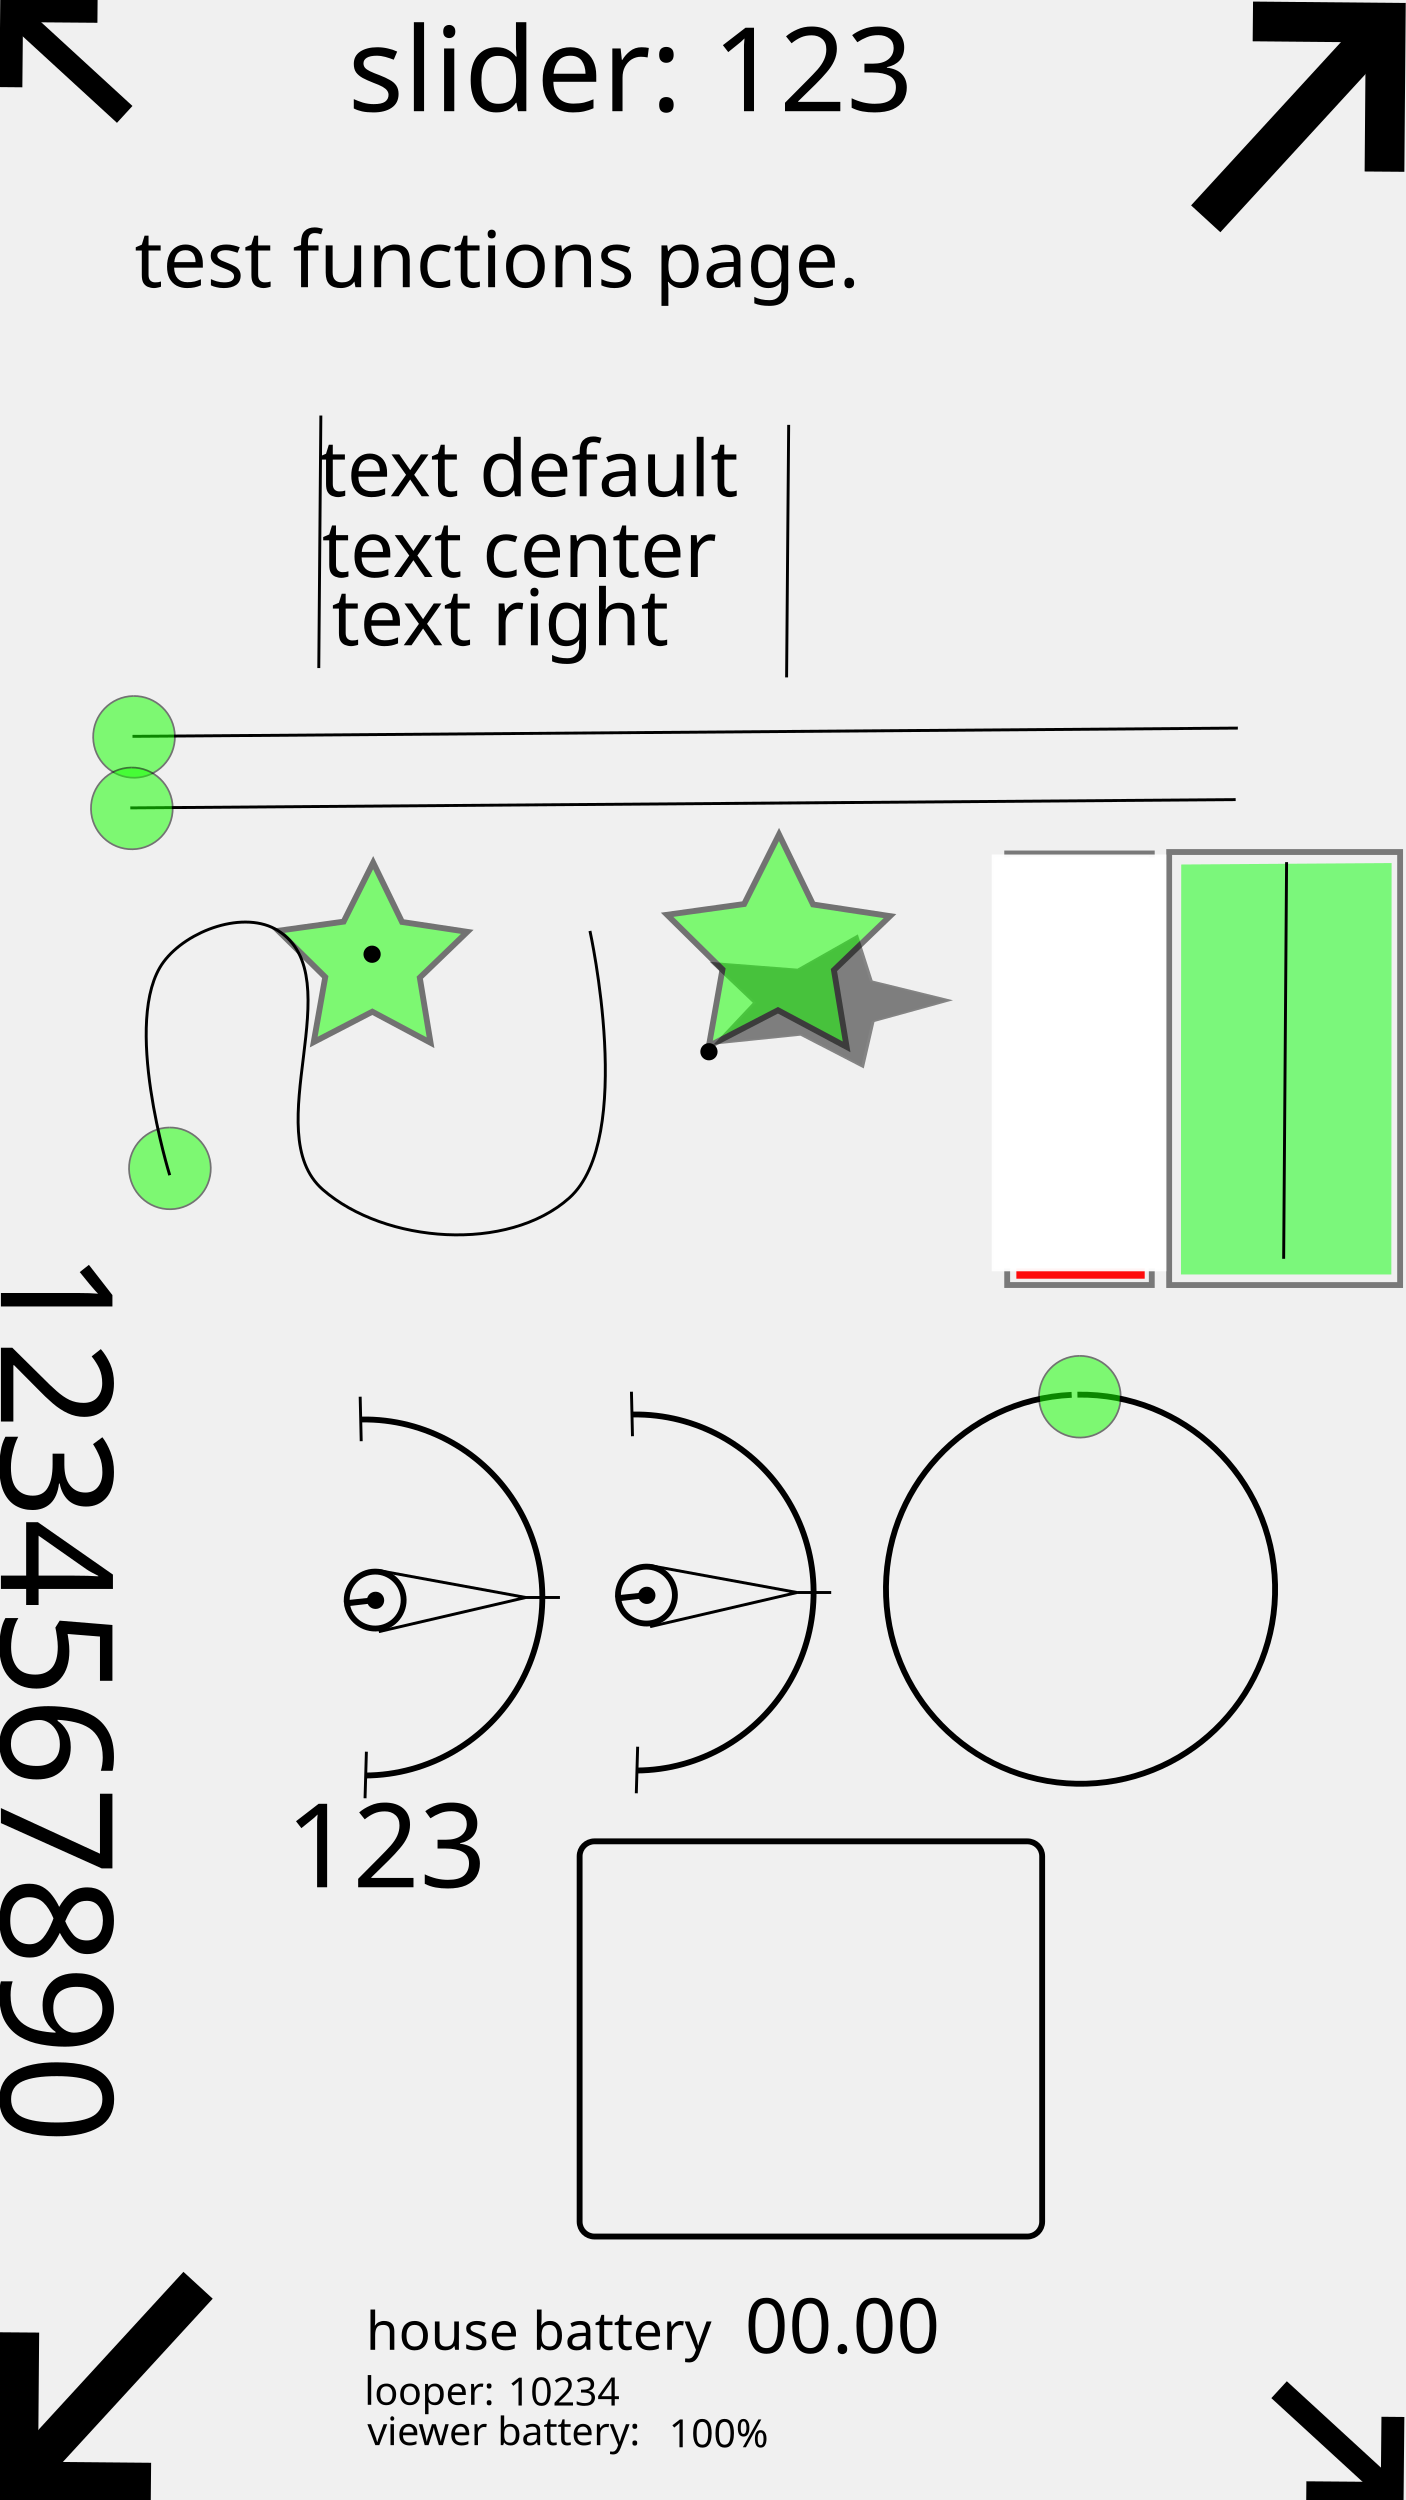
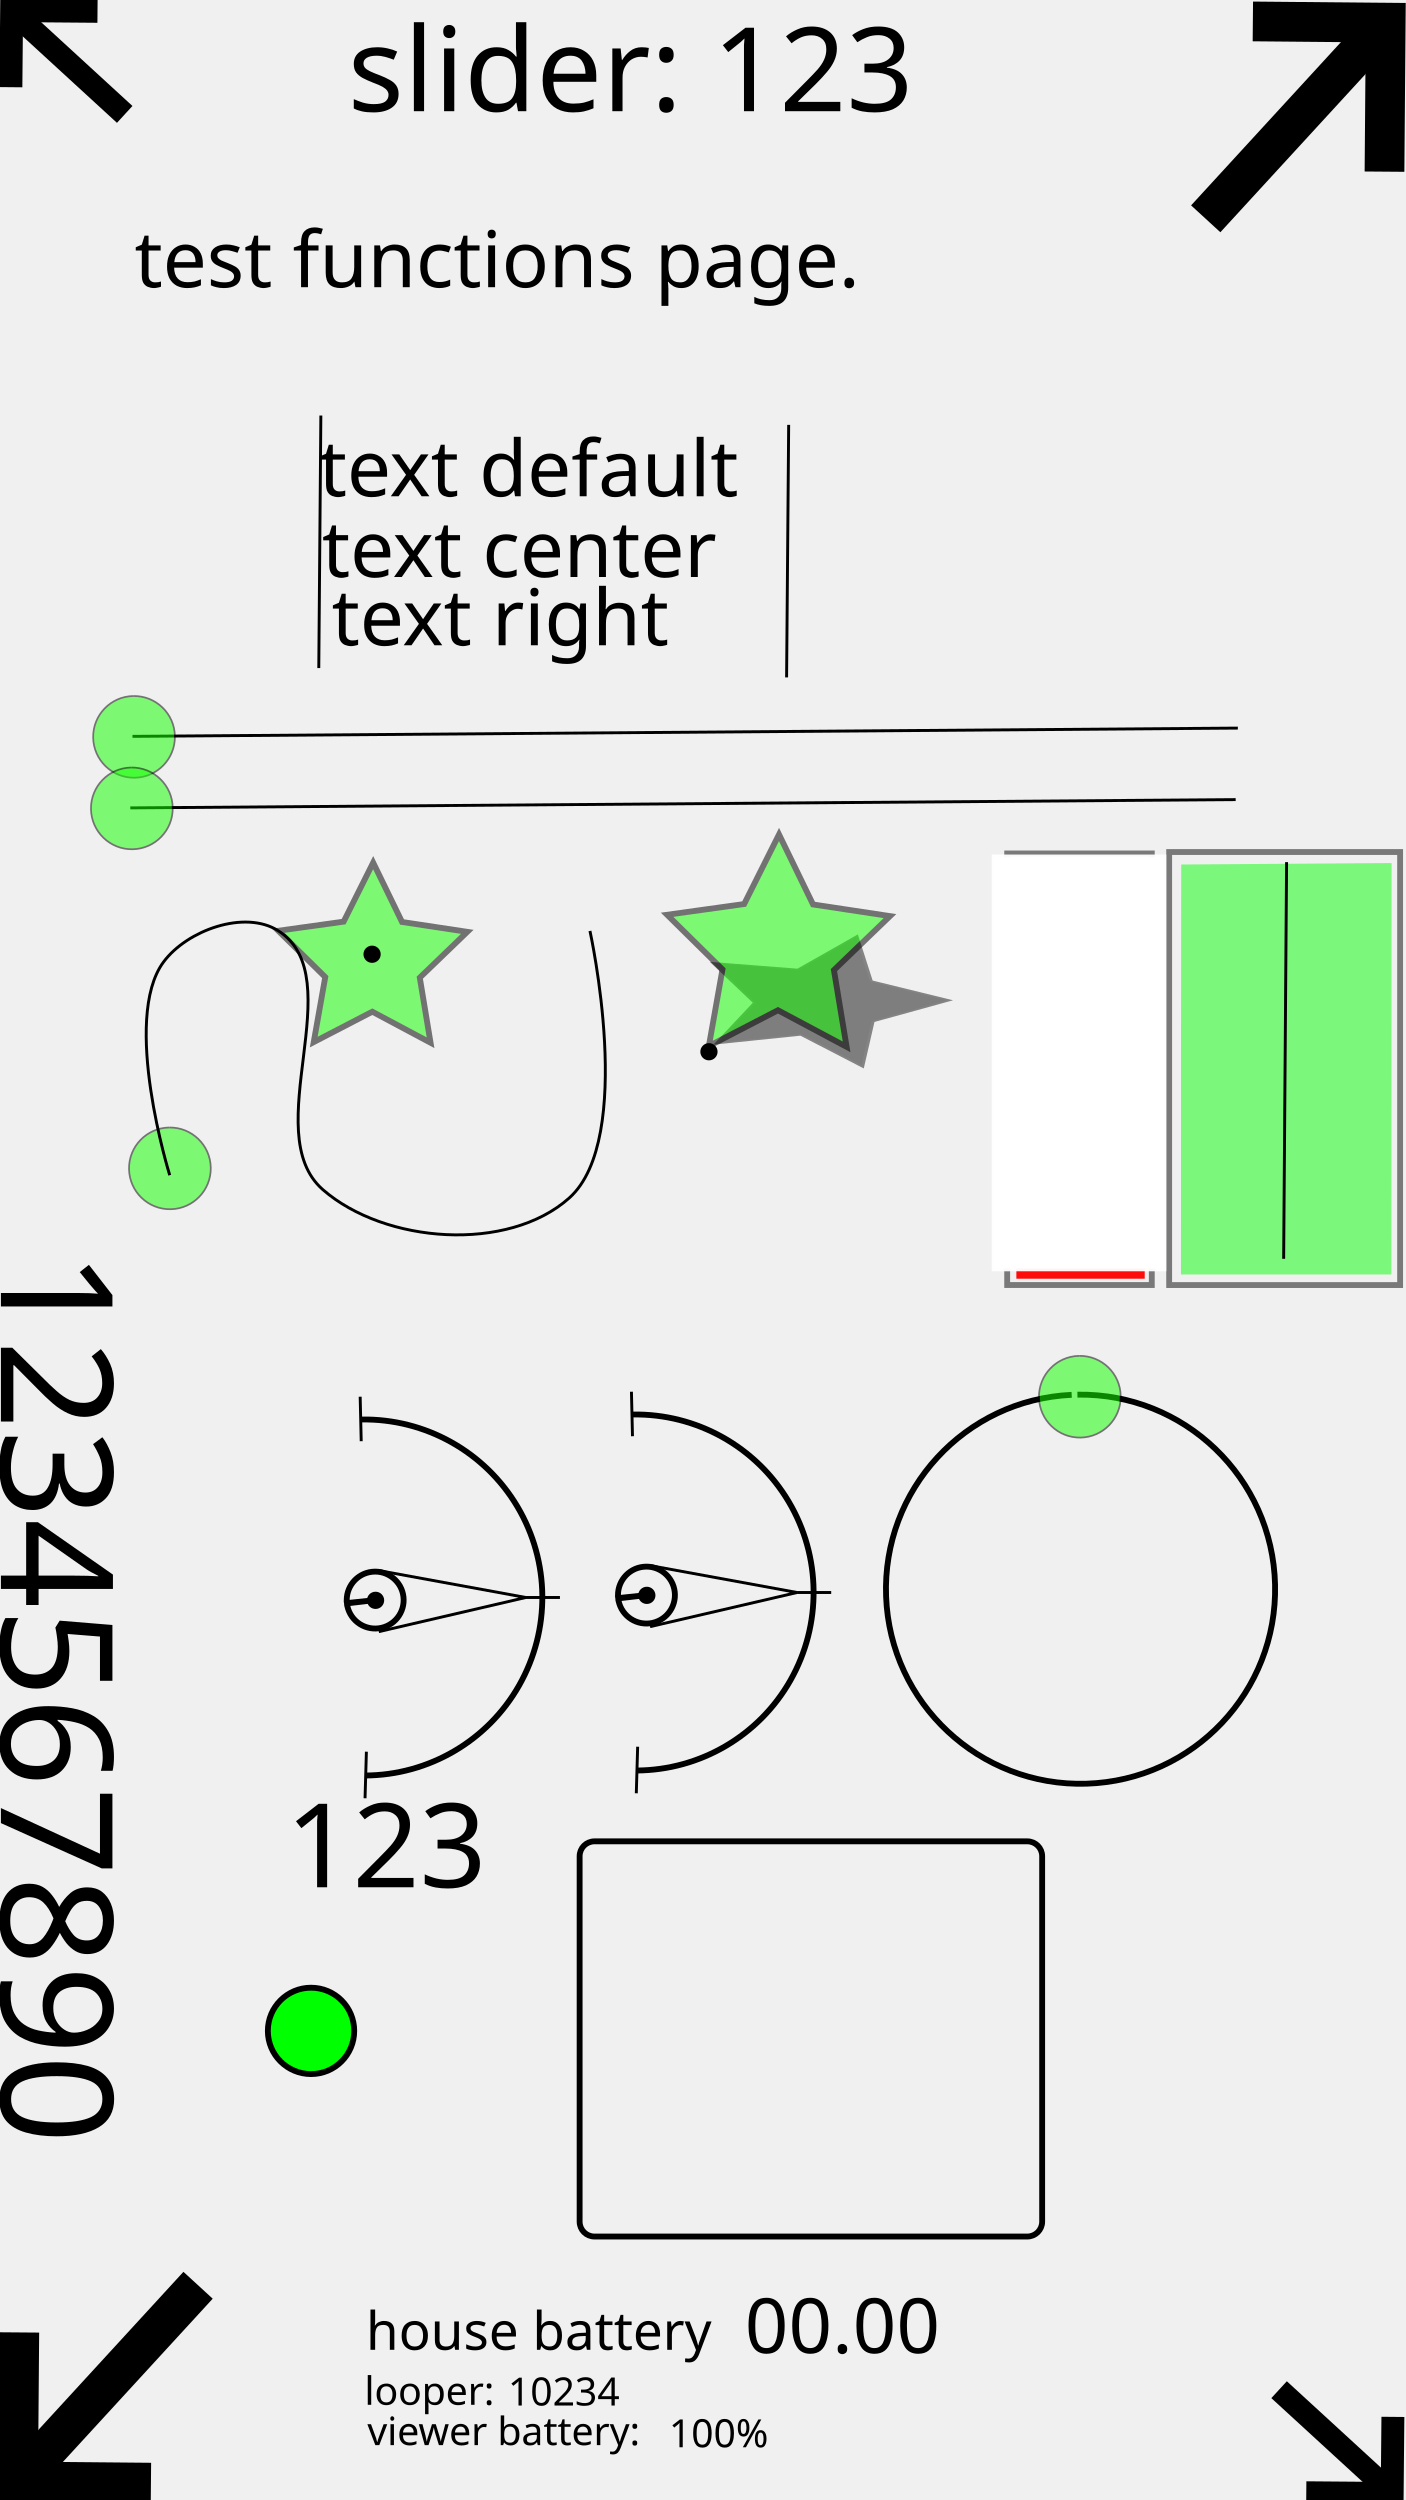
<svg xmlns="http://www.w3.org/2000/svg" xmlns:xlink="http://www.w3.org/1999/xlink" width="480" height="854" viewBox="0 0 127 225.954" version="1.1" id="svg1600">
  <defs id="defs1594">
    <linearGradient id="linearGradient1669">
      <stop id="stop1673" offset="0" style="stop-color:#00ff00;stop-opacity:1;" />
      <stop id="stop1675" offset="1" style="stop-color:#ff0000;stop-opacity:0.953" />
    </linearGradient>
    <mask maskUnits="userSpaceOnUse" id="mask1634">
      <path style="opacity:1;fill:#ffffff;fill-opacity:1;stroke:none;stroke-width:3.047;stroke-miterlimit:4;stroke-dasharray:none;stroke-opacity:1" d="m 100.641,149.007 19.05,-0.132 v 37.356 h -19.05 z" id="path1636" />
    </mask>
    <linearGradient xlink:href="#linearGradient1669" id="linearGradient1671" x1="97.847" y1="154.298" x2="97.754" y2="184.139" gradientUnits="userSpaceOnUse" />
  </defs>
  <g id="layer1" transform="translate(0,-71.04582)">
    <path style="opacity:0.474;fill:#000000;fill-opacity:1;stroke:#000000;stroke-width:0.529;stroke-miterlimit:4;stroke-dasharray:none;stroke-opacity:0.953" id="objRot2Shadow" d="m 77.268,170.154 -5.362,-5.251 -7.365,1.441 3.337,-6.722 -3.646,-6.56 7.424,1.096 5.112,-5.495 1.252,7.4 6.805,3.164 -6.651,3.477 z" transform="matrix(1.014236,0,0,0.5353413,-0.5004691,76.22004)" />
    <path style="opacity:0.488;fill:#00ff00;fill-opacity:1;stroke:none;stroke-width:3.047;stroke-miterlimit:4;stroke-dasharray:none;stroke-opacity:1" d="m 100.674,149.181 19.05,-0.132 -0.041,38.852 -19.05,0.025 z" id="barGreen" mask="url(#mask1634)" transform="translate(6.085417)" />
    <path style="fill:none;stroke:#000000;stroke-width:2.07px;stroke-linecap:butt;stroke-linejoin:miter;stroke-opacity:1" d="M 8.813,72.071 1.05,72.006 0.985,78.927" id="path3947" />
    <path style="fill:none;stroke:#000000;stroke-width:2.07px;stroke-linecap:butt;stroke-linejoin:miter;stroke-opacity:1" d="M 1.05,72.006 11.271,81.386" id="path3949" />
    <path style="fill:none;stroke:#000000;stroke-width:3.591px;stroke-linecap:butt;stroke-linejoin:miter;stroke-opacity:1" d="m 1.744,281.855 -0.109,13.465 12.007,0.112" id="path3947-0" />
    <path style="fill:none;stroke:#000000;stroke-width:3.591px;stroke-linecap:butt;stroke-linejoin:miter;stroke-opacity:1" d="M 1.631,295.321 17.902,277.591" id="path3949-6" />
    <path style="fill:none;stroke:#000000;stroke-width:2.07px;stroke-linecap:butt;stroke-linejoin:miter;stroke-opacity:1" d="m 118.064,296.344 7.763,0.065 0.065,-6.922" id="path3947-2" />
    <path style="fill:none;stroke:#000000;stroke-width:2.07px;stroke-linecap:butt;stroke-linejoin:miter;stroke-opacity:1" d="m 125.827,296.409 -10.221,-9.38" id="path3949-61" />
    <path style="fill:none;stroke:#000000;stroke-width:3.591px;stroke-linecap:butt;stroke-linejoin:miter;stroke-opacity:1" d="m 125.133,86.56 0.109,-13.465 -12.007,-0.112" id="path3947-0-8" />
    <path style="fill:none;stroke:#000000;stroke-width:3.591px;stroke-linecap:butt;stroke-linejoin:miter;stroke-opacity:1" d="m 125.246,73.094 -16.271,17.729" id="path3949-6-7" />
    <text xml:space="preserve" style="font-style:normal;font-weight:normal;font-size:7.056px;line-height:1.25;font-family:sans-serif;letter-spacing:0px;word-spacing:0px;fill:#000000;fill-opacity:1;stroke:none;stroke-width:0.265" x="12.161" y="97.002" id="text5375">
      <tspan id="tspan5373" x="12.161" y="97.002" style="stroke-width:0.265">test functions page.</tspan>
    </text>
    <path style="fill:none;stroke:#000000;stroke-width:0.265px;stroke-linecap:butt;stroke-linejoin:miter;stroke-opacity:1" d="m 28.999,108.602 -0.187,22.825" id="path5377" />
    <text xml:space="preserve" style="font-style:normal;font-weight:normal;font-size:7.056px;line-height:1.25;font-family:sans-serif;letter-spacing:0px;word-spacing:0px;fill:#000000;fill-opacity:1;stroke:none;stroke-width:0.265" x="28.812" y="115.898" id="textDef">
      <tspan id="tspan5379" x="28.812" y="115.898" style="stroke-width:0.265">text default</tspan>
    </text>
    <text xml:space="preserve" style="font-style:normal;font-weight:normal;font-size:7.056px;line-height:1.25;font-family:sans-serif;letter-spacing:0px;word-spacing:0px;fill:#000000;fill-opacity:1;stroke:none;stroke-width:0.265" x="29.101" y="123.195" id="textCen">
      <tspan id="tspan5383" x="29.101" y="123.195" style="text-align:start;text-anchor:start;stroke-width:0.265">text center</tspan>
    </text>
    <text xml:space="preserve" style="font-style:normal;font-weight:normal;font-size:7.056px;line-height:1.25;font-family:sans-serif;letter-spacing:0px;word-spacing:0px;fill:#000000;fill-opacity:1;stroke:none;stroke-width:0.265" x="29.978" y="129.369" id="textRig">
      <tspan id="tspan5387" x="29.978" y="129.369" style="text-align:start;text-anchor:start;stroke-width:0.265">text right</tspan>
    </text>
    <path style="fill:none;stroke:#000000;stroke-width:0.265px;stroke-linecap:butt;stroke-linejoin:miter;stroke-opacity:1" d="m 11.974,137.6 99.905,-0.748" id="pathBase" />
    <g id="obj2Path">
      <path d="m 12.055,133.954 a 3.693,3.693 0 0 1 3.752,3.63 3.693,3.693 0 0 1 -3.627,3.755 3.693,3.693 0 0 1 -3.759,-3.623 3.693,3.693 0 0 1 3.62,-3.762" id="obj2Pathuuuu" style="opacity:0.525;fill:#15ff00;fill-opacity:1;stroke:#000000;stroke-width:0.158;stroke-miterlimit:4;stroke-dasharray:none;stroke-opacity:1" />
    </g>
    <path style="opacity:0.525;fill:#15ff00;fill-opacity:1;stroke:#000000;stroke-width:0.529;stroke-miterlimit:4;stroke-dasharray:none;stroke-opacity:1" id="objRot" d="m 38.914,165.29 -5.264,-2.805 -5.295,2.746 1.042,-5.873 -4.248,-4.188 5.908,-0.824 2.67,-5.334 2.61,5.364 5.898,0.891 -4.295,4.139 z" />
    <path style="opacity:0.525;fill:#15ff00;fill-opacity:1;stroke:#000000;stroke-width:0.529;stroke-miterlimit:4;stroke-dasharray:none;stroke-opacity:1" id="objRot2" d="m 76.519,165.664 -6.206,-3.31 -6.245,3.235 1.231,-6.925 -5.007,-4.94 6.966,-0.97 3.151,-6.288 3.075,6.326 6.954,1.053 -5.066,4.879 z" />
    <path style="opacity:1;fill:#000000;fill-opacity:1;stroke:#000000;stroke-width:0.529;stroke-miterlimit:4;stroke-dasharray:none;stroke-opacity:1" id="objRotRC" d="m 33.621,156.777 a 0.514,0.514 0 0 1 0.523,0.506 0.514,0.514 0 0 1 -0.505,0.523 0.514,0.514 0 0 1 -0.524,-0.505 0.514,0.514 0 0 1 0.504,-0.524" />
    <path style="opacity:1;fill:#000000;fill-opacity:1;stroke:#000000;stroke-width:0.529;stroke-miterlimit:4;stroke-dasharray:none;stroke-opacity:1" id="objRot2RC" d="m 64.068,165.589 a 0.514,0.514 0 0 1 0.523,0.506 0.514,0.514 0 0 1 -0.505,0.523 0.514,0.514 0 0 1 -0.524,-0.505 0.514,0.514 0 0 1 0.504,-0.524" />
    <g id="g5485">
      <g id="obj2Path2" transform="translate(3.241844,38.99828)">
        <path style="opacity:0.525;fill:#15ff00;fill-opacity:1;stroke:#000000;stroke-width:0.158;stroke-miterlimit:4;stroke-dasharray:none;stroke-opacity:1" id="obj2Pathuuuu-2" d="m 12.055,133.954 a 3.693,3.693 0 0 1 3.752,3.63 3.693,3.693 0 0 1 -3.627,3.755 3.693,3.693 0 0 1 -3.759,-3.623 3.693,3.693 0 0 1 3.62,-3.762" />
      </g>
    </g>
    <path style="fill:none;stroke:#000000;stroke-width:0.265px;stroke-linecap:butt;stroke-linejoin:miter;stroke-opacity:1" d="m 15.341,177.263 c 0,0 -4.388,-14.108 -0.561,-19.27 2.133,-2.878 7.348,-4.748 10.369,-2.824 6.677,4.252 -1.932,18.203 4.037,23.404 5.598,4.878 16.73,5.7 22.264,0.748 6.013,-5.38 1.871,-24.134 1.871,-24.134" id="pathBase2" />
    <path style="opacity:1;fill:none;fill-opacity:1;stroke:#000000;stroke-width:0.529;stroke-miterlimit:4;stroke-dasharray:none;stroke-opacity:1" id="path5487" d="m 32.67,199.342 a 16.09,16.09 0 0 1 14.094,7.876 16.09,16.09 0 0 1 0.162,16.144 16.09,16.09 0 0 1 -13.933,8.157" />
    <path style="fill:none;stroke:#000000;stroke-width:0.265px;stroke-linecap:butt;stroke-linejoin:miter;stroke-opacity:1" d="m 47.521,215.429 h 3.087" id="path5489" />
    <path style="fill:none;stroke:#000000;stroke-width:0.265px;stroke-linecap:butt;stroke-linejoin:miter;stroke-opacity:1" d="m 32.647,201.304 -0.094,-4.022" id="path5491" />
    <path style="fill:none;stroke:#000000;stroke-width:0.265px;stroke-linecap:butt;stroke-linejoin:miter;stroke-opacity:1" d="m 33.115,229.367 -0.122,4.209" id="path5493" />
    <g id="guageOne">
      <path d="m 31.352,215.936 a 2.572,2.572 0 0 1 2.278,-2.83 2.572,2.572 0 0 1 2.836,2.271 2.572,2.572 0 0 1 -2.264,2.842 2.572,2.572 0 0 1 -2.848,-2.257 l 2.555,-0.299 z" id="path5495" style="opacity:1;fill:none;fill-opacity:1;stroke:#000000;stroke-width:0.529;stroke-miterlimit:4;stroke-dasharray:none;stroke-opacity:1" />
      <path id="path5497" d="m 34.237,212.997 13.283,2.432 -13.283,3.087" style="fill:none;stroke:#000000;stroke-width:0.265px;stroke-linecap:butt;stroke-linejoin:miter;stroke-opacity:1" />
    </g>
    <path style="opacity:1;fill:#000000;fill-opacity:1;stroke:#000000;stroke-width:0.529;stroke-miterlimit:4;stroke-dasharray:none;stroke-opacity:1" id="guageOneRC" d="m 33.935,215.172 a 0.514,0.514 0 0 1 0.523,0.506 0.514,0.514 0 0 1 -0.505,0.523 0.514,0.514 0 0 1 -0.524,-0.505 0.514,0.514 0 0 1 0.504,-0.524" />
    <path style="opacity:1;fill:none;fill-opacity:1;stroke:#000000;stroke-width:0.529;stroke-miterlimit:4;stroke-dasharray:none;stroke-opacity:1" id="cirPath" d="M 97.379,197.097 A 17.586,17.586 0 0 1 115.242,214.27 17.586,17.586 0 0 1 98.201,232.259 17.586,17.586 0 0 1 80.087,215.351 17.586,17.586 0 0 1 96.86,197.113" />
    <g transform="translate(82.24234,20.63963)" id="cirPathObj">
      <g id="obj2Path2-5" transform="translate(3.241844,38.99828)">
        <path style="opacity:0.525;fill:#15ff00;fill-opacity:1;stroke:#000000;stroke-width:0.158;stroke-miterlimit:4;stroke-dasharray:none;stroke-opacity:1" id="obj2Pathuuuu-2-9" d="m 12.055,133.954 a 3.693,3.693 0 0 1 3.752,3.63 3.693,3.693 0 0 1 -3.627,3.755 3.693,3.693 0 0 1 -3.759,-3.623 3.693,3.693 0 0 1 3.62,-3.762" />
      </g>
    </g>
    <path style="opacity:1;fill:none;fill-opacity:1;stroke:#000000;stroke-width:0.529;stroke-miterlimit:4;stroke-dasharray:none;stroke-opacity:1" id="path5487-2" d="m 57.188,198.891 a 16.09,16.09 0 0 1 14.094,7.876 16.09,16.09 0 0 1 0.162,16.144 16.09,16.09 0 0 1 -13.933,8.157" />
    <path style="fill:none;stroke:#000000;stroke-width:0.265px;stroke-linecap:butt;stroke-linejoin:miter;stroke-opacity:1" d="m 72.038,214.979 h 3.087" id="path5489-2" />
    <path style="fill:none;stroke:#000000;stroke-width:0.265px;stroke-linecap:butt;stroke-linejoin:miter;stroke-opacity:1" d="m 57.165,200.854 -0.094,-4.022" id="path5491-8" />
    <path style="fill:none;stroke:#000000;stroke-width:0.265px;stroke-linecap:butt;stroke-linejoin:miter;stroke-opacity:1" d="m 57.632,228.917 -0.122,4.209" id="path5493-9" />
    <g id="guageTwo">
      <g id="uoeo" transform="translate(24.51772,-0.4504922)">
        <path style="opacity:1;fill:none;fill-opacity:1;stroke:#000000;stroke-width:0.529;stroke-miterlimit:4;stroke-dasharray:none;stroke-opacity:1" id="path5495-3" d="m 31.352,215.936 a 2.572,2.572 0 0 1 2.278,-2.83 2.572,2.572 0 0 1 2.836,2.271 2.572,2.572 0 0 1 -2.264,2.842 2.572,2.572 0 0 1 -2.848,-2.257 l 2.555,-0.299 z" />
        <path style="fill:none;stroke:#000000;stroke-width:0.265px;stroke-linecap:butt;stroke-linejoin:miter;stroke-opacity:1" d="m 34.237,212.997 13.283,2.432 -13.283,3.087" id="path5497-6" />
      </g>
    </g>
    <g id="guageTwoRC">
      <path d="m 58.453,214.722 a 0.514,0.514 0 0 1 0.523,0.506 0.514,0.514 0 0 1 -0.505,0.523 0.514,0.514 0 0 1 -0.524,-0.505 0.514,0.514 0 0 1 0.504,-0.524" id="guageTwoRC5345" style="opacity:1;fill:#000000;fill-opacity:1;stroke:#000000;stroke-width:0.529;stroke-miterlimit:4;stroke-dasharray:none;stroke-opacity:1" />
    </g>
    <path style="fill:none;stroke:#000000;stroke-width:0.265px;stroke-linecap:butt;stroke-linejoin:miter;stroke-opacity:1" d="m 71.281,109.444 -0.187,22.825" id="path5377-2" />
    <text xml:space="preserve" style="font-style:normal;font-weight:normal;font-size:7.056px;line-height:1.25;font-family:sans-serif;letter-spacing:0px;word-spacing:0px;fill:#000000;fill-opacity:1;stroke:none;stroke-width:0.265" x="184.112" y="-0.083" id="textOnSide" transform="rotate(90)">
      <tspan id="tspan5604" x="184.112" y="-0.083" style="font-style:normal;font-variant:normal;font-weight:normal;font-stretch:normal;font-size:14.111px;font-family:Kalimati;-inkscape-font-specification:Kalimati;stroke-width:0.265">1234567890</tspan>
    </text>
    <text xml:space="preserve" style="font-style:normal;font-weight:normal;font-size:10.583px;line-height:1.25;font-family:sans-serif;letter-spacing:0px;word-spacing:0px;fill:#000000;fill-opacity:1;stroke:none;stroke-width:0.265" x="25.818" y="241.622" id="guageOneVal">
      <tspan id="tspan1488" x="25.818" y="241.622" style="stroke-width:0.265">123</tspan>
    </text>
    <text xml:space="preserve" style="font-style:normal;font-weight:normal;font-size:10.583px;line-height:1.25;font-family:sans-serif;letter-spacing:0px;word-spacing:0px;fill:#000000;fill-opacity:1;stroke:none;stroke-width:0.265" x="31.431" y="81.1" id="sliderVal">
      <tspan id="tspan1492" x="31.431" y="81.1" style="stroke-width:0.265">slider: 123</tspan>
    </text>
    <path style="fill:none;stroke:#000000;stroke-width:0.265px;stroke-linecap:butt;stroke-linejoin:miter;stroke-opacity:1" d="m 11.777,144.064 99.905,-0.748" id="pathBaseAvg" />
    <g transform="translate(-0.1965478,6.463707)" id="obj2PathAvg">
      <path d="m 12.055,133.954 a 3.693,3.693 0 0 1 3.752,3.63 3.693,3.693 0 0 1 -3.627,3.755 3.693,3.693 0 0 1 -3.759,-3.623 3.693,3.693 0 0 1 3.62,-3.762" id="obj2Pathuuuu-4" style="opacity:0.525;fill:#15ff00;fill-opacity:1;stroke:#000000;stroke-width:0.158;stroke-miterlimit:4;stroke-dasharray:none;stroke-opacity:1" />
    </g>
    <text xml:space="preserve" style="font-style:normal;font-weight:normal;font-size:4.784px;line-height:1.25;font-family:sans-serif;letter-spacing:0px;word-spacing:0px;fill:#000000;fill-opacity:1;stroke:none;stroke-width:0.12" x="33.08" y="283.426" id="text2227">
      <tspan id="tspan2225" x="33.08" y="283.426" style="stroke-width:0.12">house battery</tspan>
    </text>
    <text xml:space="preserve" style="font-style:normal;font-weight:normal;font-size:6.91px;line-height:1.25;font-family:sans-serif;letter-spacing:0px;word-spacing:0px;fill:#000000;fill-opacity:1;stroke:none;stroke-width:0.173" x="67.309" y="283.723" id="houBatVol">
      <tspan id="tspan2229" x="67.309" y="283.723" style="stroke-width:0.173">00.00</tspan>
    </text>
    <rect style="opacity:0.493;fill:none;fill-opacity:1;stroke:#000000;stroke-width:0.529;stroke-miterlimit:4;stroke-dasharray:none;stroke-opacity:1" id="shape02-9" width="20.874" height="39.138" x="105.671" y="148.053" />
    <path style="fill:none;stroke:#000000;stroke-width:0.265px;stroke-linecap:butt;stroke-linejoin:miter;stroke-opacity:1" d="m 116.284,148.966 -0.265,35.851" id="barGreenPath" />
    <rect style="opacity:0.493;fill:none;fill-opacity:1;stroke:#000000;stroke-width:0.529;stroke-miterlimit:4;stroke-dasharray:none;stroke-opacity:1" id="shape02-9-6" width="13.069" height="39.006" x="91.031" y="148.182" />
    <rect style="opacity:1;fill:url(#linearGradient1671);fill-opacity:1;stroke:none;stroke-width:0.529;stroke-miterlimit:4;stroke-dasharray:none;stroke-opacity:1" id="rect1655" width="11.599" height="37.511" x="91.861" y="149.106" mask="none" />
    <path id="barRedGreen" d="m 89.888,148.537 h 15.264 v 37.154 H 89.888 Z" style="opacity:1;fill:#ffffff;fill-opacity:1;stroke:#ffffff;stroke-width:0.512;stroke-miterlimit:4;stroke-dasharray:none;stroke-opacity:0.953" />
    <text xml:space="preserve" style="font-style:normal;font-weight:normal;font-size:3.528px;line-height:1.25;font-family:sans-serif;letter-spacing:0px;word-spacing:0px;fill:#000000;fill-opacity:1;stroke:none;stroke-width:0.265" x="32.941" y="288.401" id="text1501">
      <tspan id="tspan1499" x="32.941" y="288.401" style="stroke-width:0.265">looper:</tspan>
    </text>
    <text xml:space="preserve" style="font-style:normal;font-weight:normal;font-size:3.528px;line-height:1.25;font-family:sans-serif;letter-spacing:0px;word-spacing:0px;fill:#000000;fill-opacity:1;stroke:none;stroke-width:0.265" x="45.912" y="288.462" id="looperIter">
      <tspan id="tspan1503" x="45.912" y="288.462" style="stroke-width:0.265">10234</tspan>
    </text>
    <text xml:space="preserve" style="font-style:normal;font-weight:normal;font-size:3.528px;line-height:1.25;font-family:sans-serif;letter-spacing:0px;word-spacing:0px;fill:#000000;fill-opacity:1;stroke:none;stroke-width:0.265" x="33.205" y="292.039" id="text1509">
      <tspan id="tspan1507" x="33.205" y="292.039" style="stroke-width:0.265">viewer battery:</tspan>
    </text>
    <text xml:space="preserve" style="font-style:normal;font-weight:normal;font-size:3.528px;line-height:1.25;font-family:sans-serif;letter-spacing:0px;word-spacing:0px;fill:#000000;fill-opacity:1;stroke:none;stroke-width:0.265" x="60.457" y="292.237" id="batPercent">
      <tspan id="tspan1511" x="60.457" y="292.237" style="stroke-width:0.265">100%</tspan>
    </text>
    <rect style="opacity:1;fill:none;fill-opacity:1;stroke:#000000;stroke-width:0.529;stroke-miterlimit:4;stroke-dasharray:none;stroke-opacity:1" id="d3PlotLine" width="41.804" height="35.719" x="52.388" y="237.469" ry="1.344" />
+     <path style="opacity:1;fill:#00ff00;fill-opacity:1;stroke:#000000;stroke-width:0.529;stroke-miterlimit:4;stroke-dasharray:none;stroke-opacity:1" d="m 32.015,254.601 a 3.903,3.903 0 0 1 -3.903,3.903 3.903,3.903 0 0 1 -3.903,-3.903 3.903,3.903 0 0 1 3.903,-3.903 3.903,3.903 0 0 1 3.903,3.903" id="shaderTester" />
  </g>
</svg>
